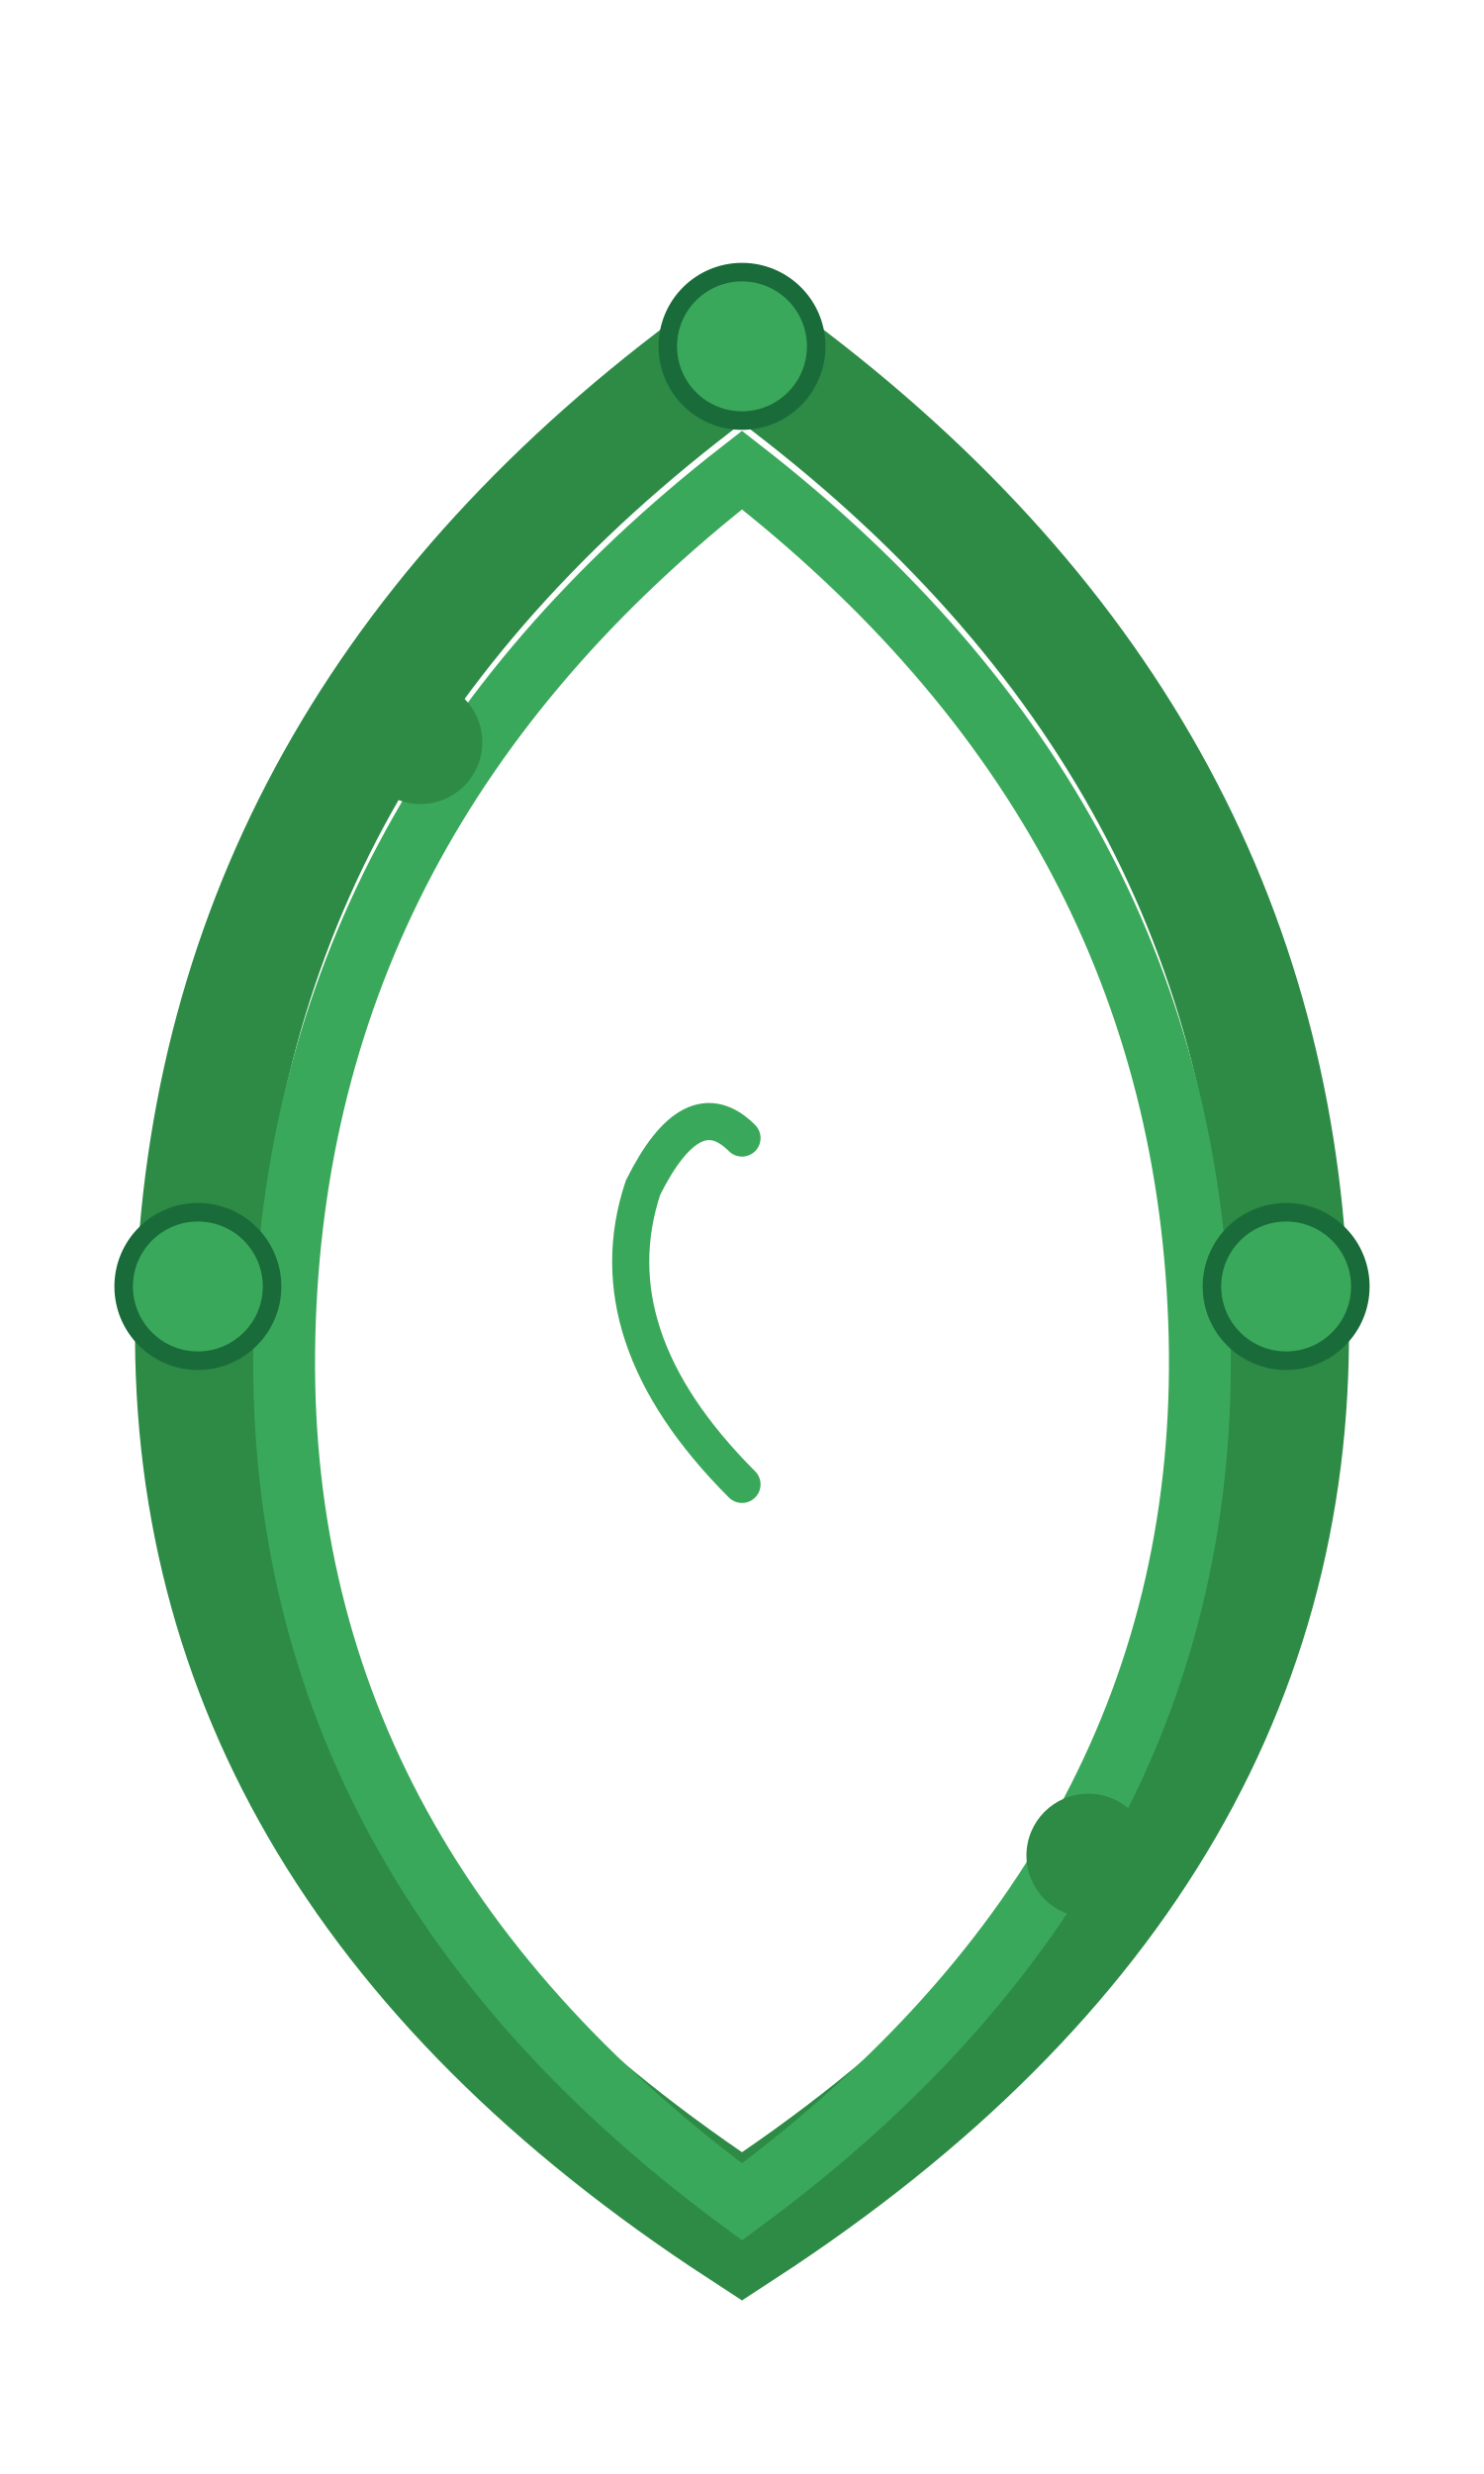
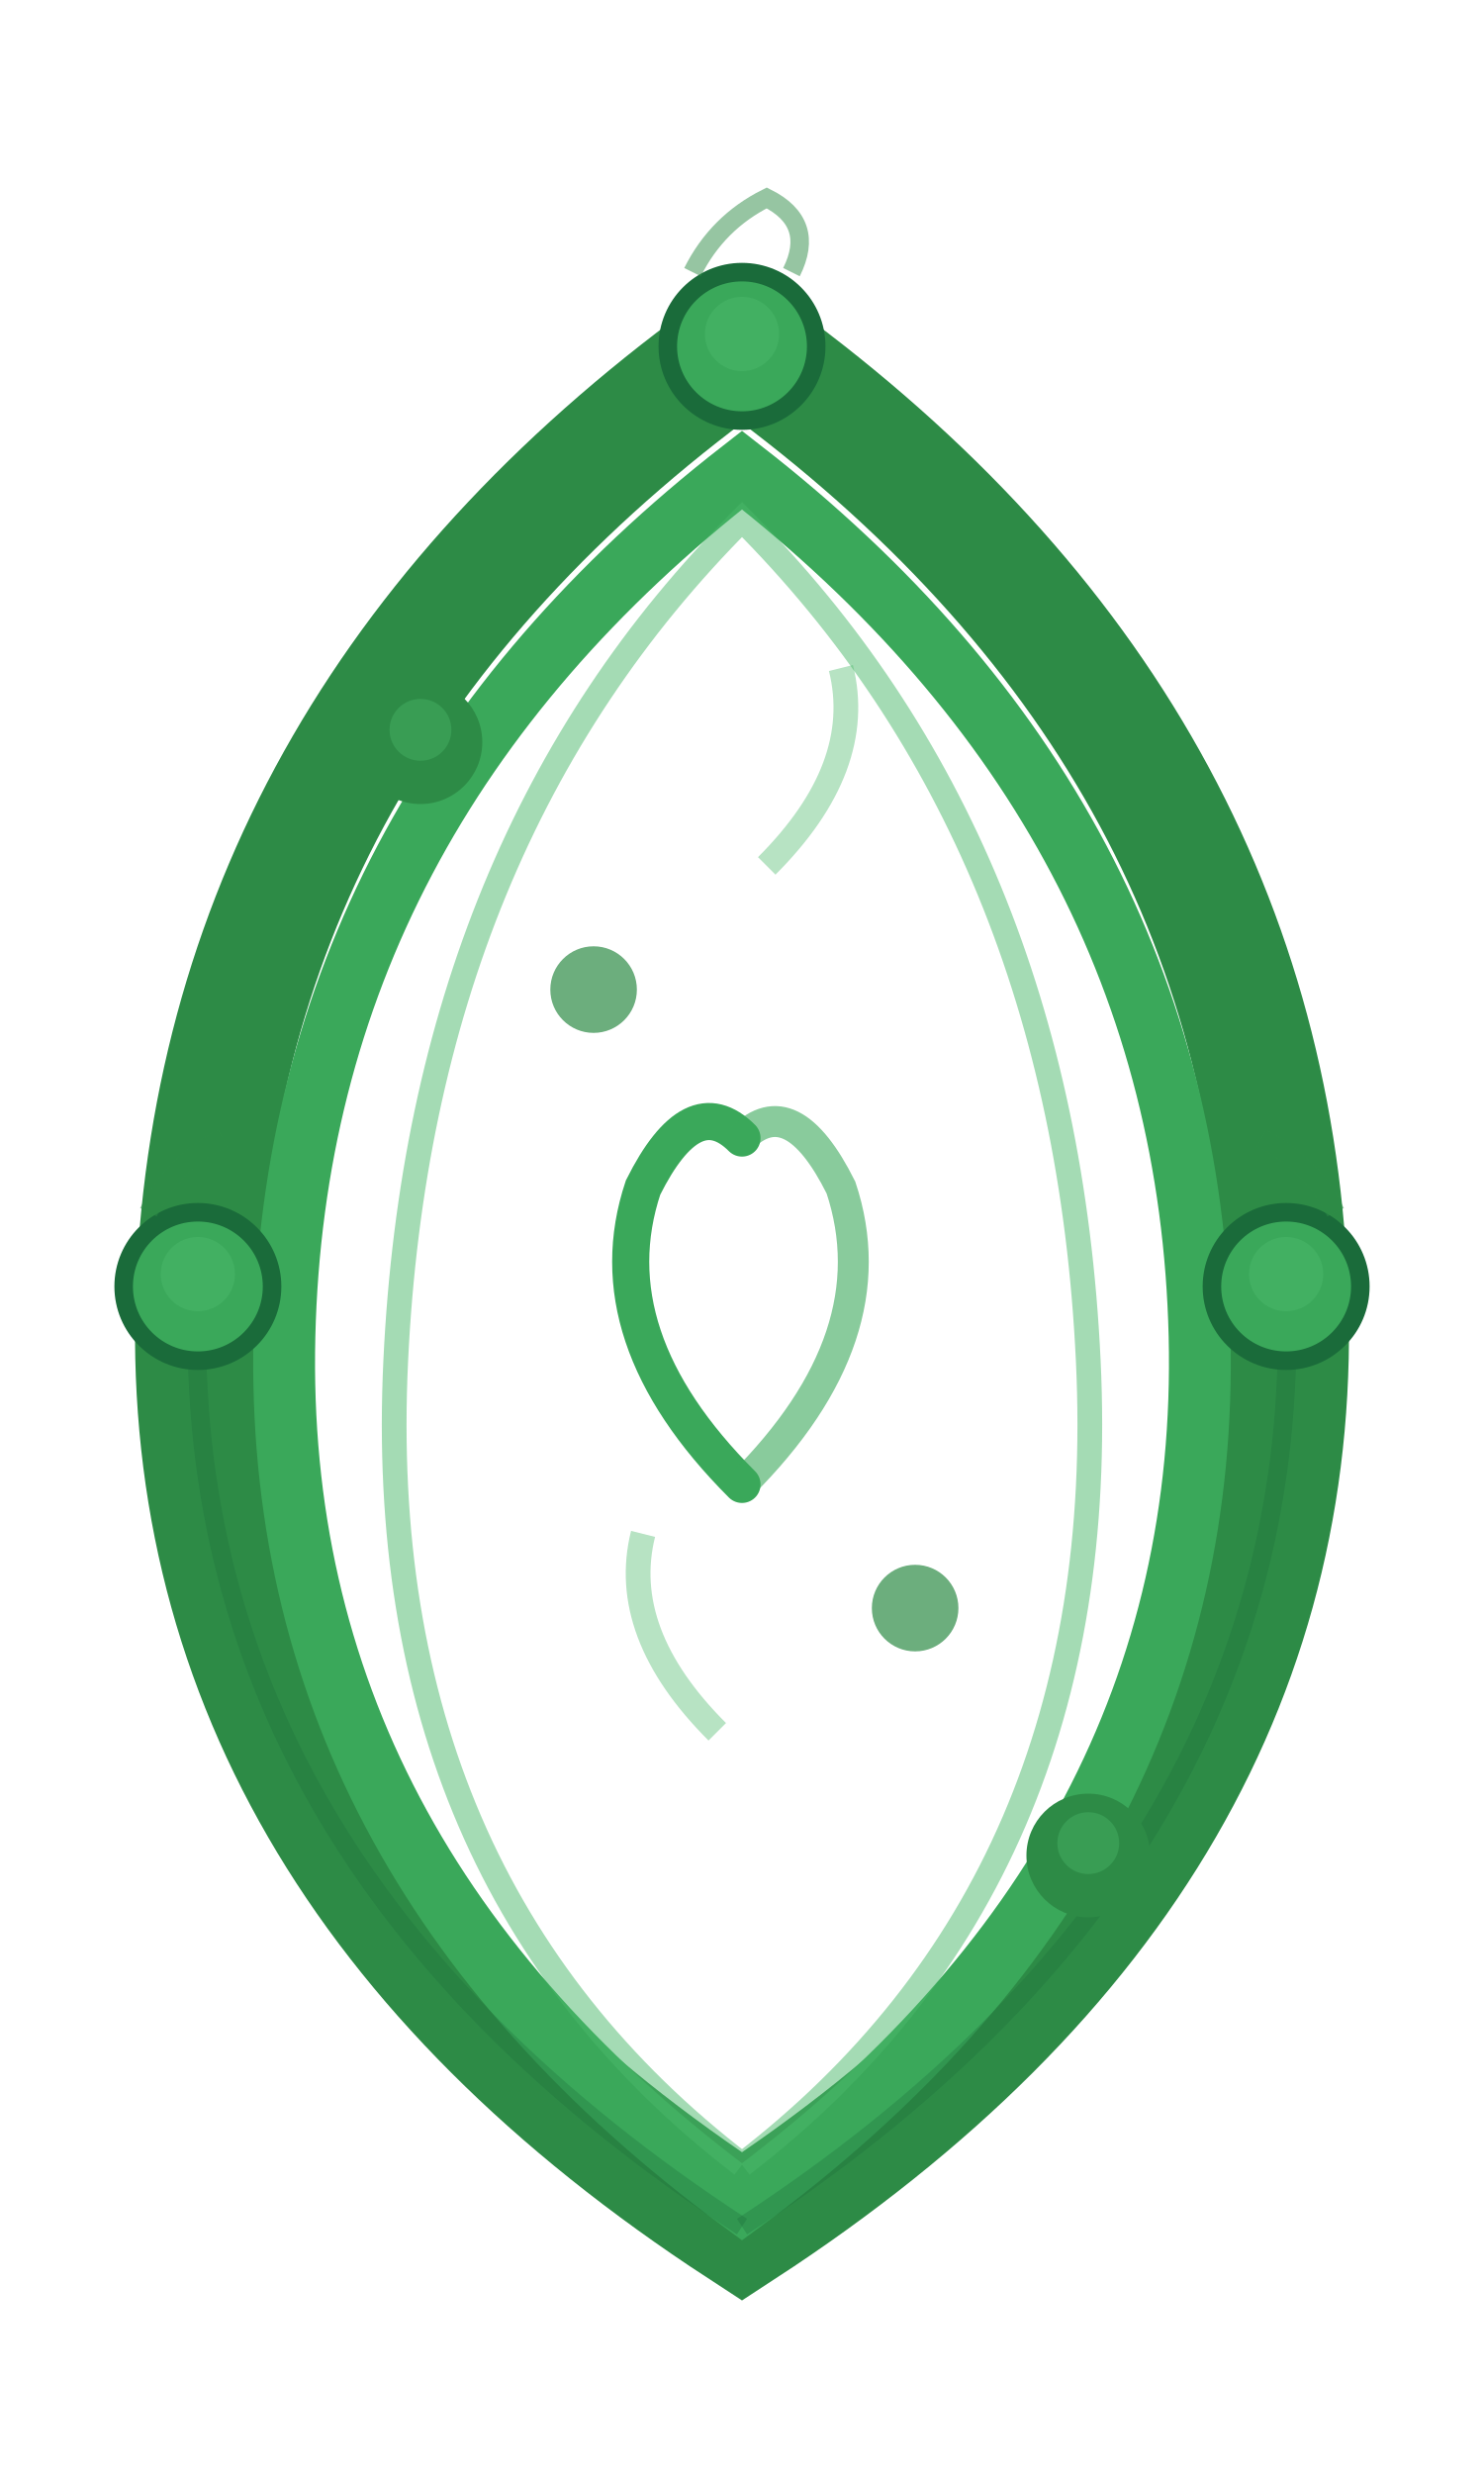
<svg xmlns="http://www.w3.org/2000/svg" viewBox="0 0 120 200">
  <g id="scene-seaweed-loop-01">
    <path d="M60 180 Q14 150 16 104 Q18 58 60 28 Q102 58 104 104 Q106 150 60 180 Z" fill="none" stroke="#2D8B46" stroke-width="10" stroke-linecap="round" />
    <path d="M60 178 Q22 150 23 108 Q24 66 60 38 Q96 66 97 108 Q98 150 60 178 Z" fill="none" stroke="#3AA85A" stroke-width="5" />
+     <path d="M60 175 Q30 152 32 110 Q34 68 60 42 Q86 68 88 110 Q90 152 60 175" fill="none" stroke="#4AB86A" stroke-width="2" opacity="0.5" />
+     <path d="M60 180 Q14 150 16 104" fill="none" stroke="#1A6B3A" stroke-width="1.5" opacity="0.3" />
+     <path d="M60 180 Q106 150 104 104" fill="none" stroke="#1A6B3A" stroke-width="1.5" opacity="0.3" />
    <circle cx="16" cy="104" r="6" fill="#3AA85A" stroke="#1A6B3A" stroke-width="1.5" />
+     <circle cx="16" cy="103" r="3" fill="#4AB86A" opacity="0.5" />
+     <path d="M12 98 Q14 94 18 92" fill="none" stroke="#2D8B46" stroke-width="1.5" opacity="0.5" />
    <circle cx="104" cy="104" r="6" fill="#3AA85A" stroke="#1A6B3A" stroke-width="1.5" />
+     <circle cx="104" cy="103" r="3" fill="#4AB86A" opacity="0.5" />
+     <path d="M108 98 Q106 94 102 92" fill="none" stroke="#2D8B46" stroke-width="1.5" opacity="0.5" />
    <circle cx="60" cy="28" r="6" fill="#3AA85A" stroke="#1A6B3A" stroke-width="1.5" />
+     <circle cx="60" cy="27" r="3" fill="#4AB86A" opacity="0.5" />
+     <path d="M56 22 Q58 18 62 16 Q66 18 64 22" fill="none" stroke="#2D8B46" stroke-width="1.5" opacity="0.5" />
    <circle cx="34" cy="60" r="5" fill="#2D8B46" />
+     <circle cx="34" cy="59" r="2.5" fill="#4AB86A" opacity="0.4" />
    <circle cx="88" cy="150" r="5" fill="#2D8B46" />
+     <circle cx="88" cy="149" r="2.5" fill="#4AB86A" opacity="0.4" />
+     <circle cx="48" cy="80" r="3.5" fill="#2D8B46" opacity="0.7" />
+     <circle cx="74" cy="130" r="3.5" fill="#2D8B46" opacity="0.7" />
    <path d="M60 120 Q48 108 52 96 Q56 88 60 92" fill="none" stroke="#3AA85A" stroke-width="3" stroke-linecap="round" />
+     <path d="M60 120 Q72 108 68 96 Q64 88 60 92" fill="none" stroke="#3AA85A" stroke-width="2.5" stroke-linecap="round" opacity="0.6" />
+     <path d="M58 140 Q50 132 52 124" fill="none" stroke="#4AB86A" stroke-width="2" opacity="0.4" />
+     <path d="M62 70 Q70 62 68 54" fill="none" stroke="#4AB86A" stroke-width="2" opacity="0.4" />
  </g>
</svg>
